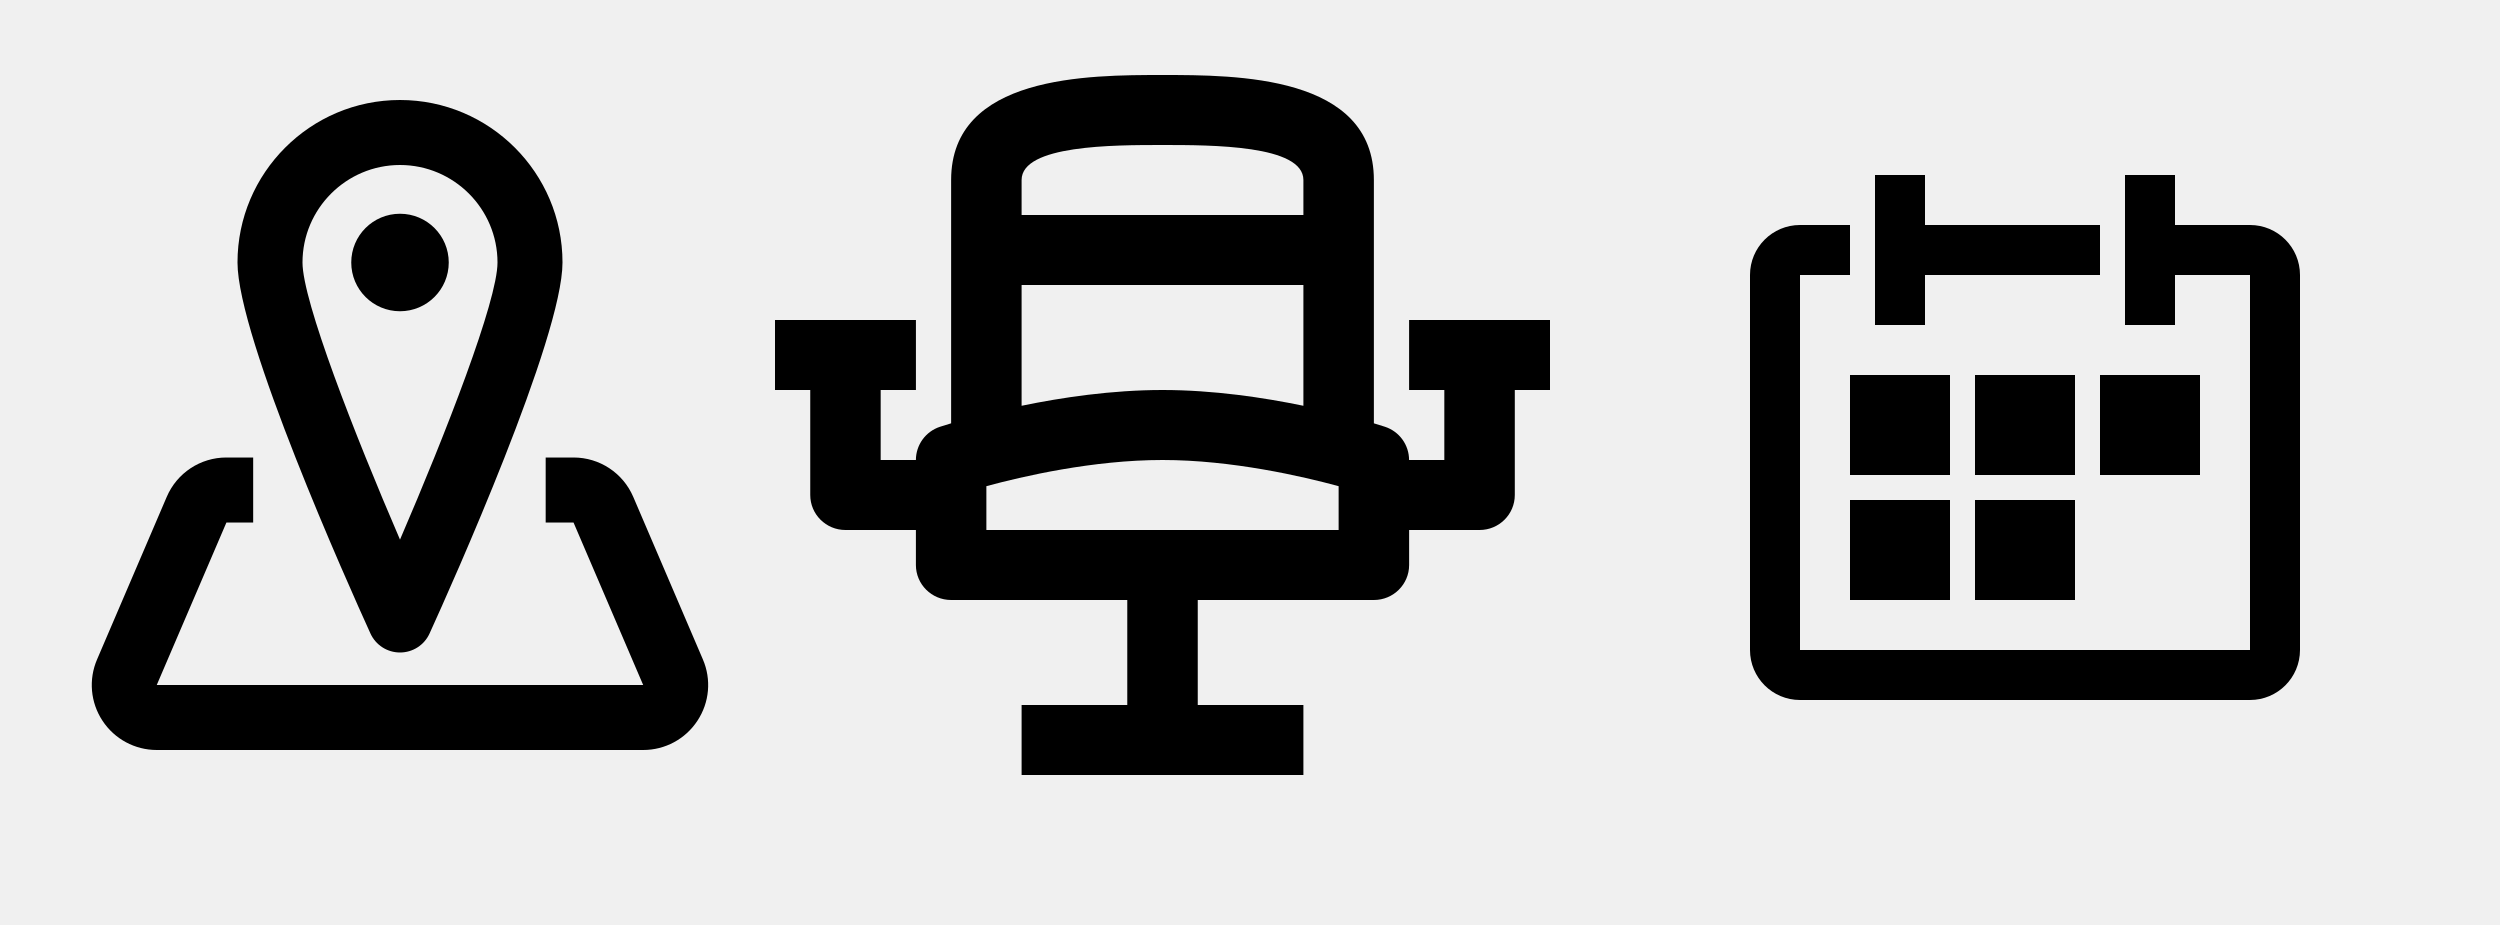
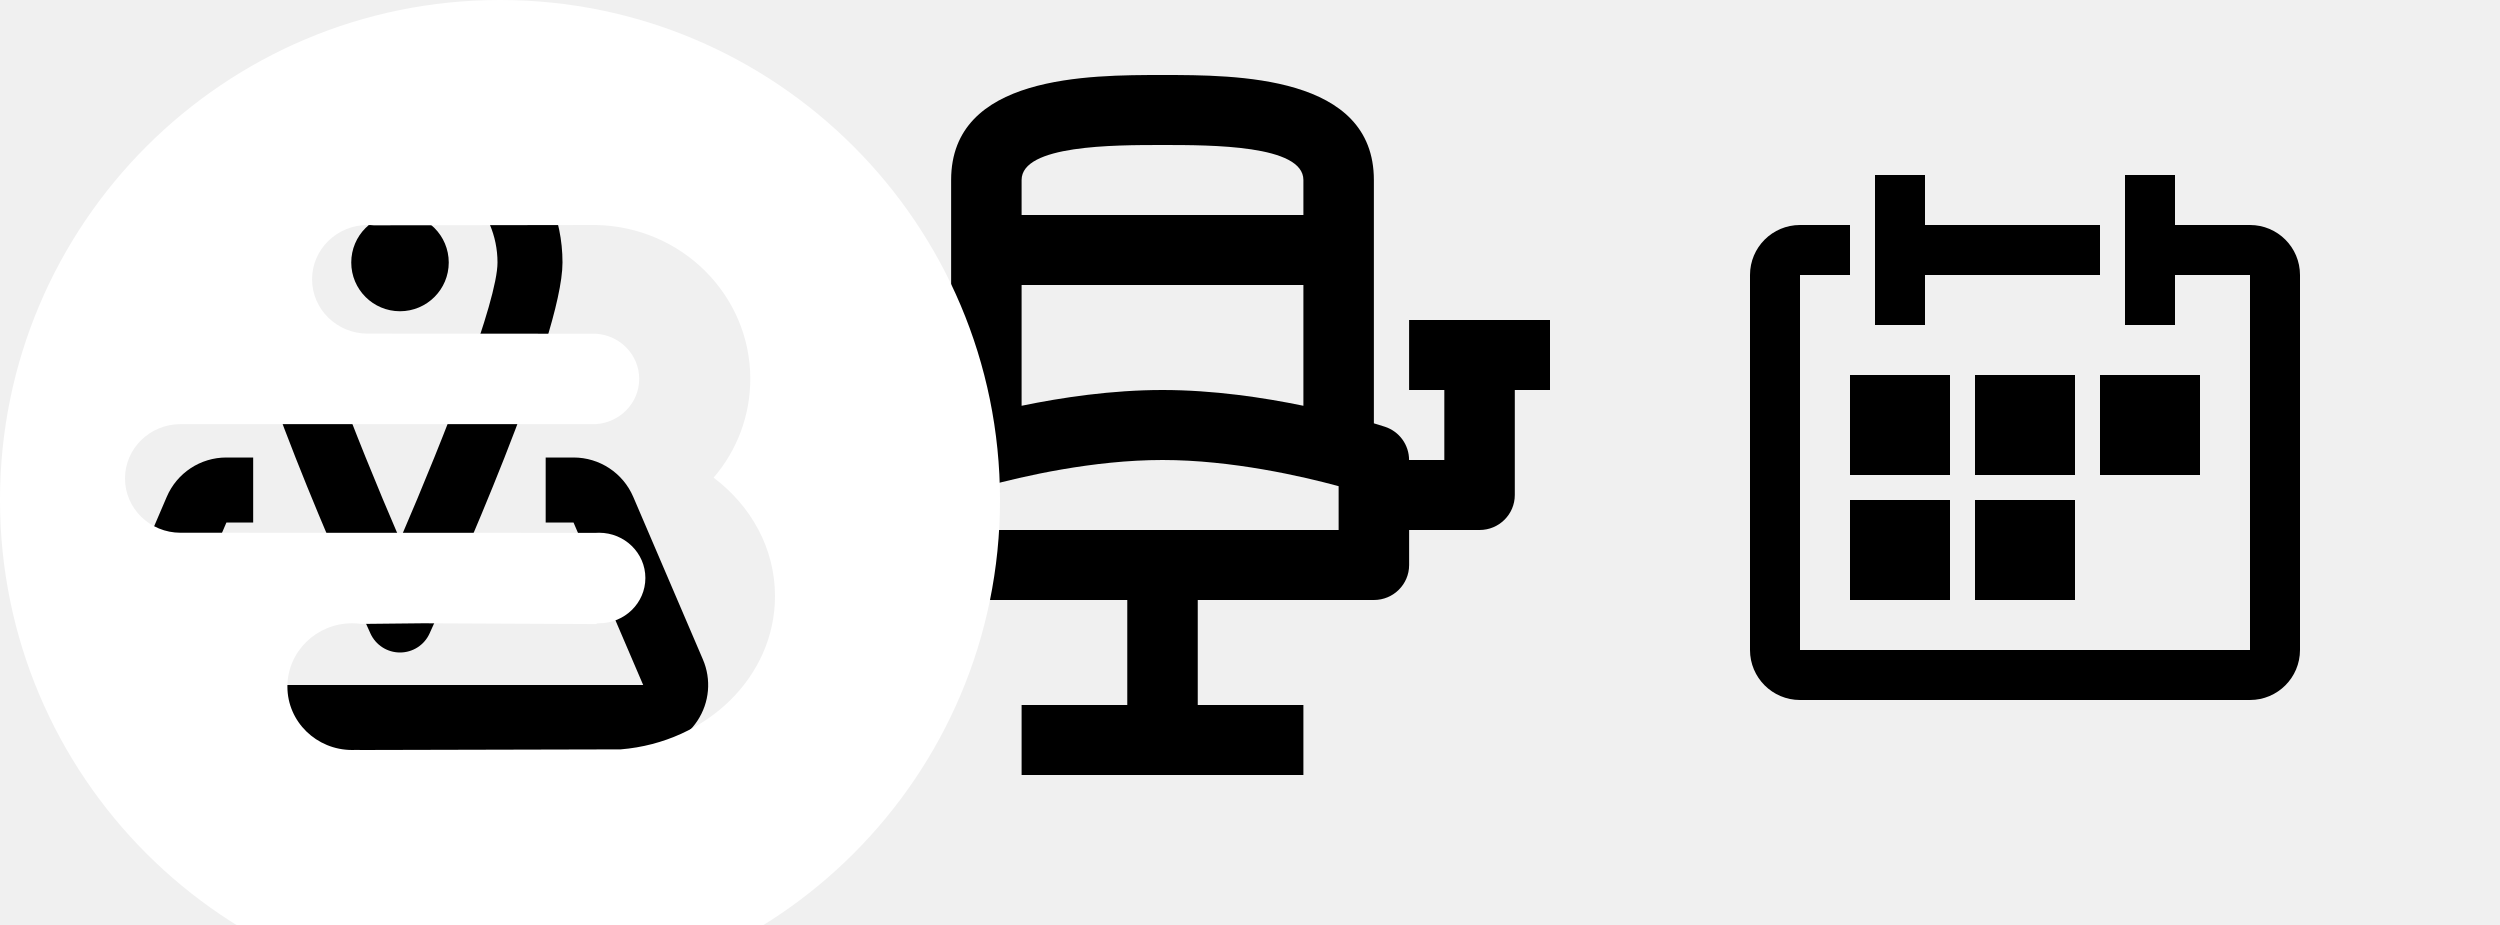
<svg xmlns="http://www.w3.org/2000/svg" width="100" height="37">
  <g fill="#000" fill-rule="nonzero">
    <path d="M90 9h-3V7h-2v6h2v-2h3v15H72V11h2V9h-2a2 2 0 0 0-2 2v15a2 2 0 0 0 2 2h18a2 2 0 0 0 2-2V11a2 2 0 0 0-2-2z" />
    <path d="M77 11h7V9h-7V7h-2v6h2zM74 15h4v4h-4zM79 15h4v4h-4zM84 15h4v4h-4zM74 20h4v4h-4zM79 20h4v4h-4zM62 12.8h-5.636v2.8h1.409v2.8h-1.41a1.4 1.4 0 0 0-.963-1.329c-.03-.01-.192-.061-.445-.138V7.2c0-4.2-5.5-4.2-8.455-4.2s-8.455 0-8.455 4.2v9.733c-.253.077-.415.129-.445.138a1.4 1.4 0 0 0-.964 1.329h-1.409v-2.8h1.41v-2.8H31v2.8h1.41v4.2c0 .773.629 1.4 1.408 1.4h2.818v1.4c0 .773.63 1.4 1.41 1.4h7.045v4.2h-4.227V31h11.272v-2.8H47.91V24h7.046c.779 0 1.409-.627 1.409-1.4v-1.4h2.818c.779 0 1.409-.627 1.409-1.4v-4.2H62v-2.8zm-15.5-7c1.97 0 5.636 0 5.636 1.4v1.4H40.864V7.2c0-1.4 3.666-1.4 5.636-1.4zm-5.636 5.6h11.272v4.831c-1.596-.33-3.604-.631-5.636-.631s-4.04.301-5.636.631V11.4zm12.681 9.8h-14.09v-1.753c1.435-.39 4.263-1.047 7.045-1.047s5.61.657 7.045 1.047V21.2z" />
    <g transform="translate(3 4)">
      <path d="M13 22.1c-.51 0-.972-.298-1.183-.762C10.929 19.387 6.5 9.502 6.5 6.5 6.5 2.916 9.416 0 13 0s6.5 2.916 6.5 6.5c0 3.002-4.428 12.887-5.317 14.838-.21.464-.672.762-1.183.762zm0-19.5c-2.15 0-3.9 1.75-3.9 3.9 0 1.538 2.07 6.84 3.9 11.085 1.83-4.247 3.9-9.548 3.9-11.085 0-2.15-1.75-3.9-3.9-3.9z" />
      <circle cx="13" cy="6.5" r="1.95" />
      <path d="M22.728 26H3.272a2.595 2.595 0 0 1-2.17-1.167 2.589 2.589 0 0 1-.218-2.459l2.785-6.498A2.592 2.592 0 0 1 6.057 14.3h1.07v2.6h-1.07L3.27 23.4h19.457l-2.786-6.5h-1.114v-2.6h1.114c1.043 0 1.98.619 2.39 1.577l2.784 6.499a2.588 2.588 0 0 1-.218 2.454 2.59 2.59 0 0 1-2.17 1.17z" />
    </g>
+     <path d="M20 40C8.954 40 0 31.046 0 20S8.954 0 20 0s20 8.954 20 20-8.954 20-20 20zM7.222 21.31l16.618.004c.04-.002.082-.004.124-.004 1.022 0 1.851.81 1.851 1.81s-.829 1.811-1.851 1.811c-.042 0-.083-.001-.124.032l-6.913-.032-2.469.026a2.673 2.673 0 0 0-.37-.026c-1.432 0-2.592 1.135-2.592 2.535 0 1.4 1.16 2.534 2.592 2.534.126 0 .25-.009.37 0l10.37-.025c3.46-.283 6.172-2.92 6.172-6.13 0-1.906-.955-3.61-2.456-4.739a6.049 6.049 0 0 0 1.468-3.95c0-3.36-2.752-6.09-6.172-6.156l-8.888.013A2.297 2.297 0 0 0 14.705 9c-1.227 0-2.222.973-2.222 2.172 0 1.2.995 2.173 2.222 2.173.084 0 .166-.005.247 0l8.888.004c.965.062 1.728.847 1.728 1.806 0 .96-.763 1.744-1.728 1.81H7.222c-1.227 0-2.222.973-2.222 2.173 0 1.2.995 2.172 2.222 2.172z" fill="#FFF" fill-rule="evenodd" />
  </g>
</svg>
